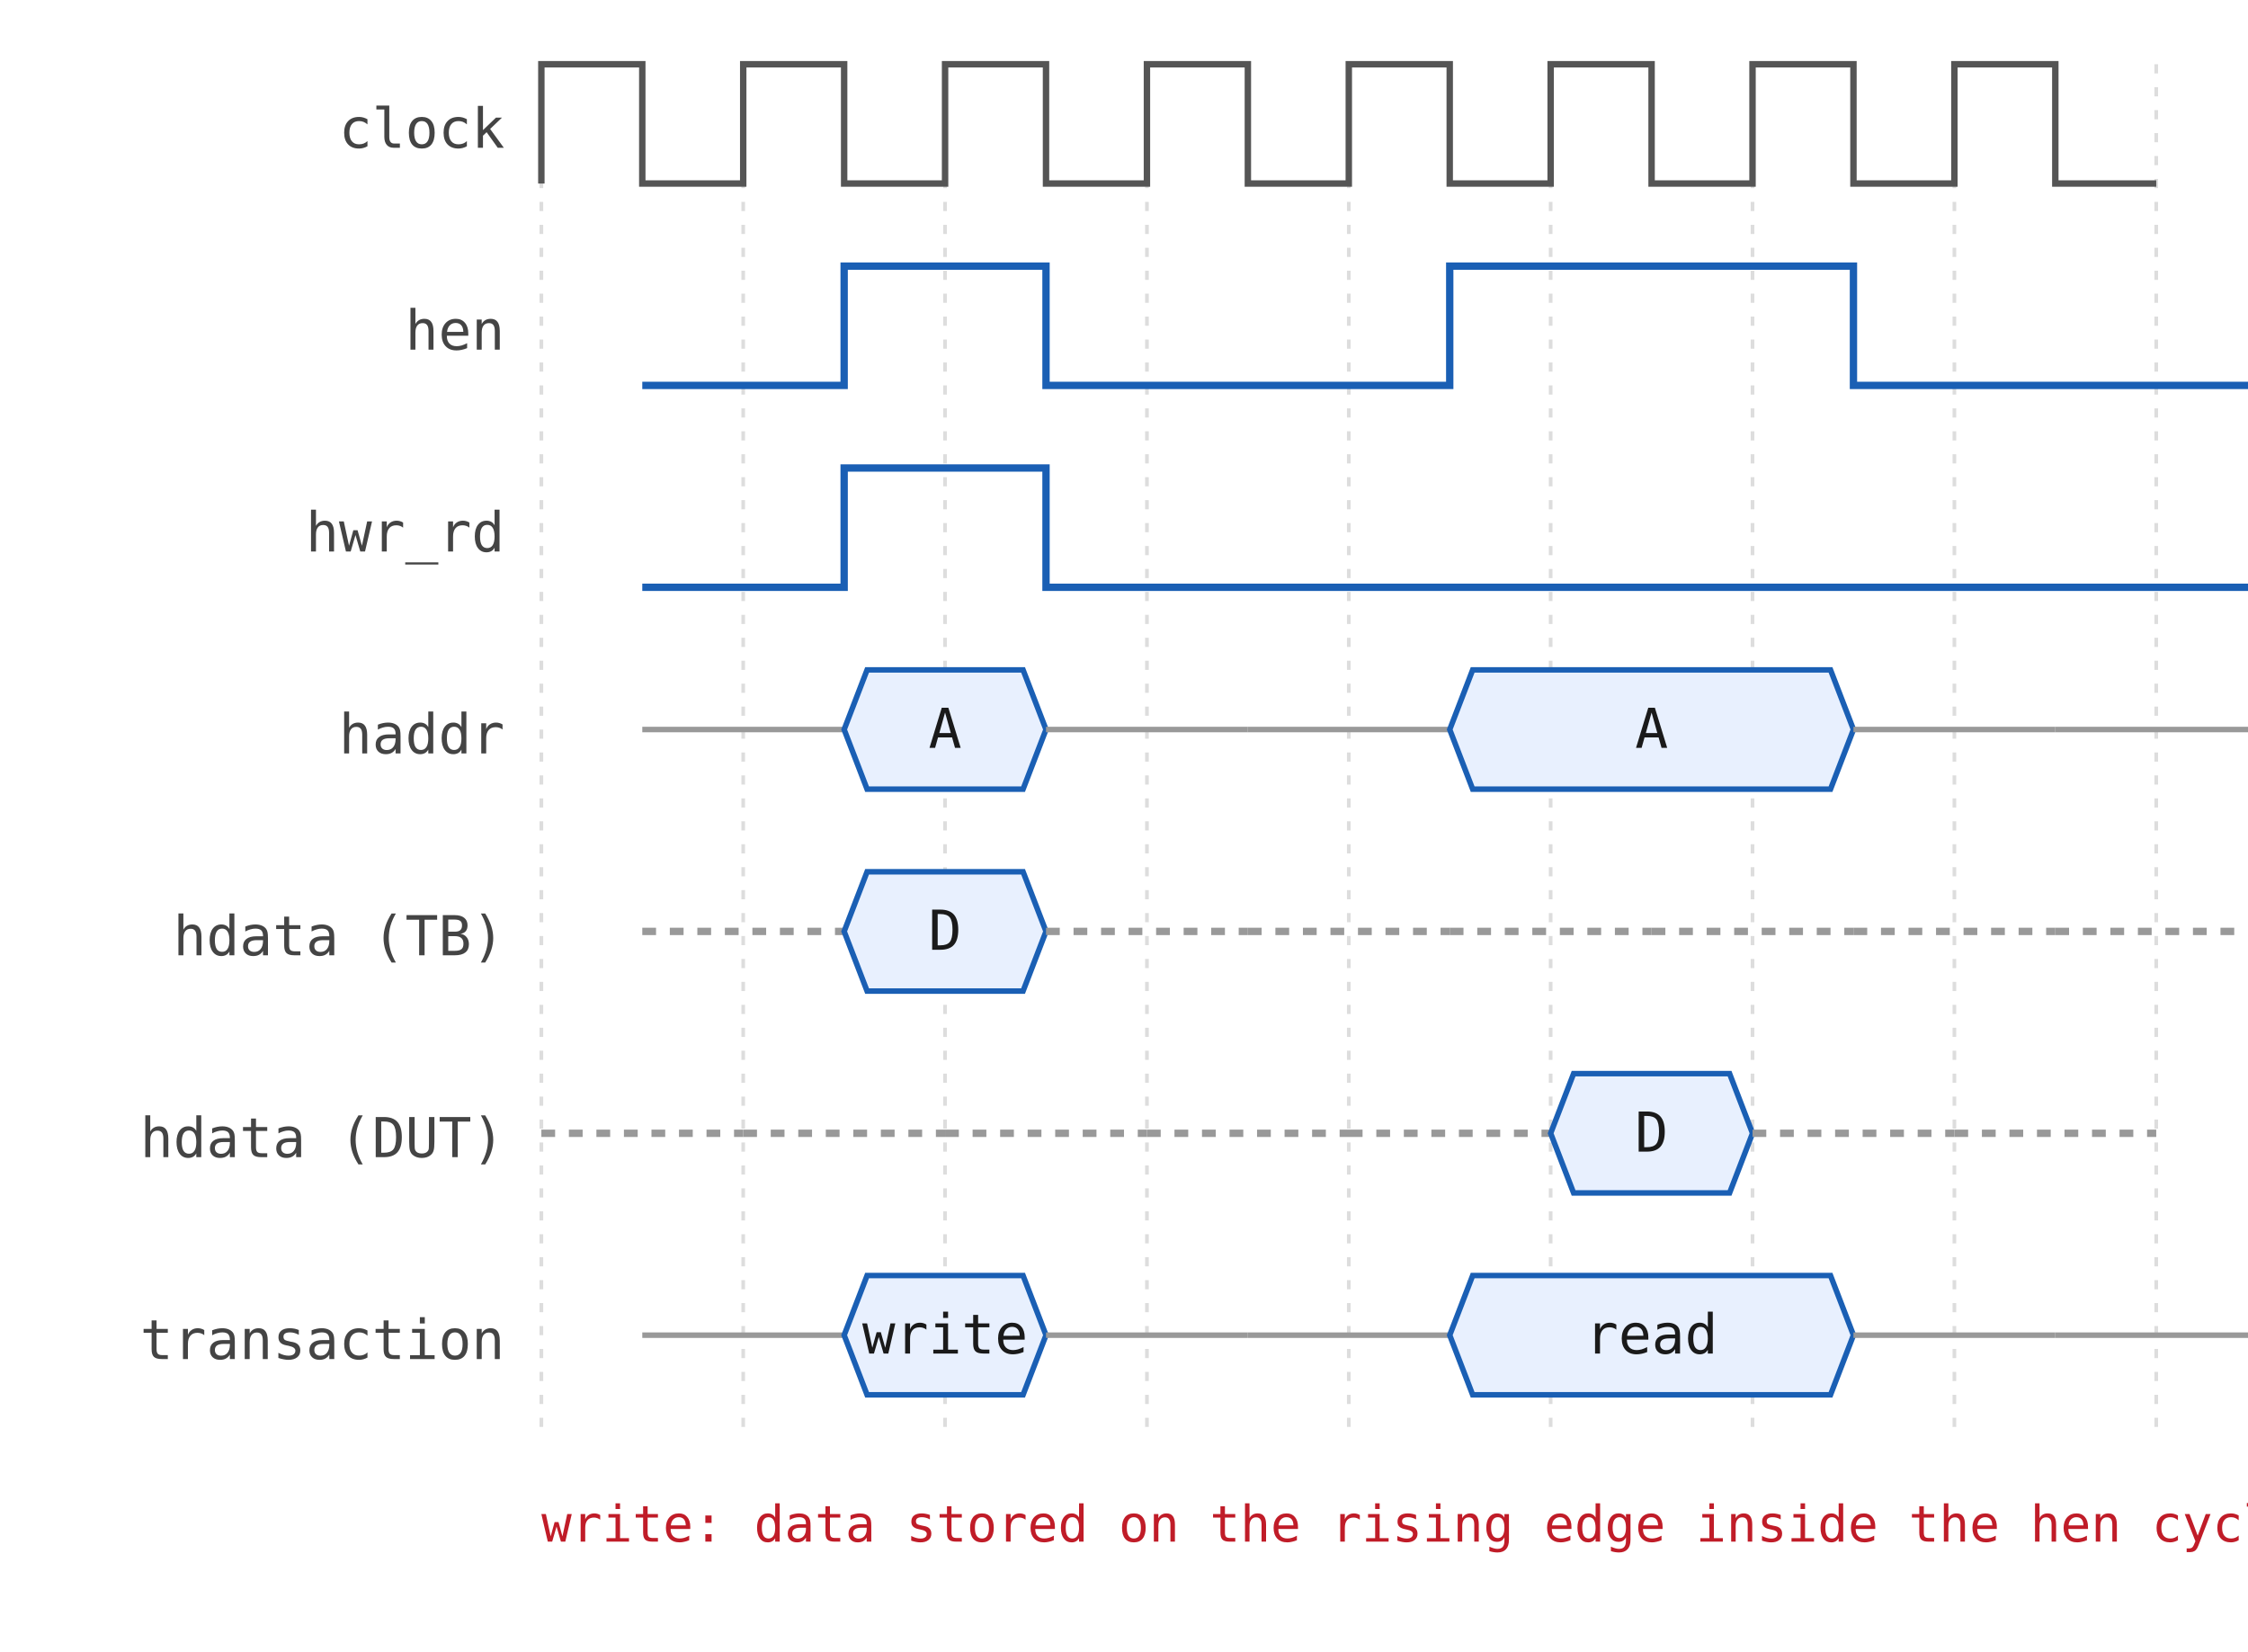
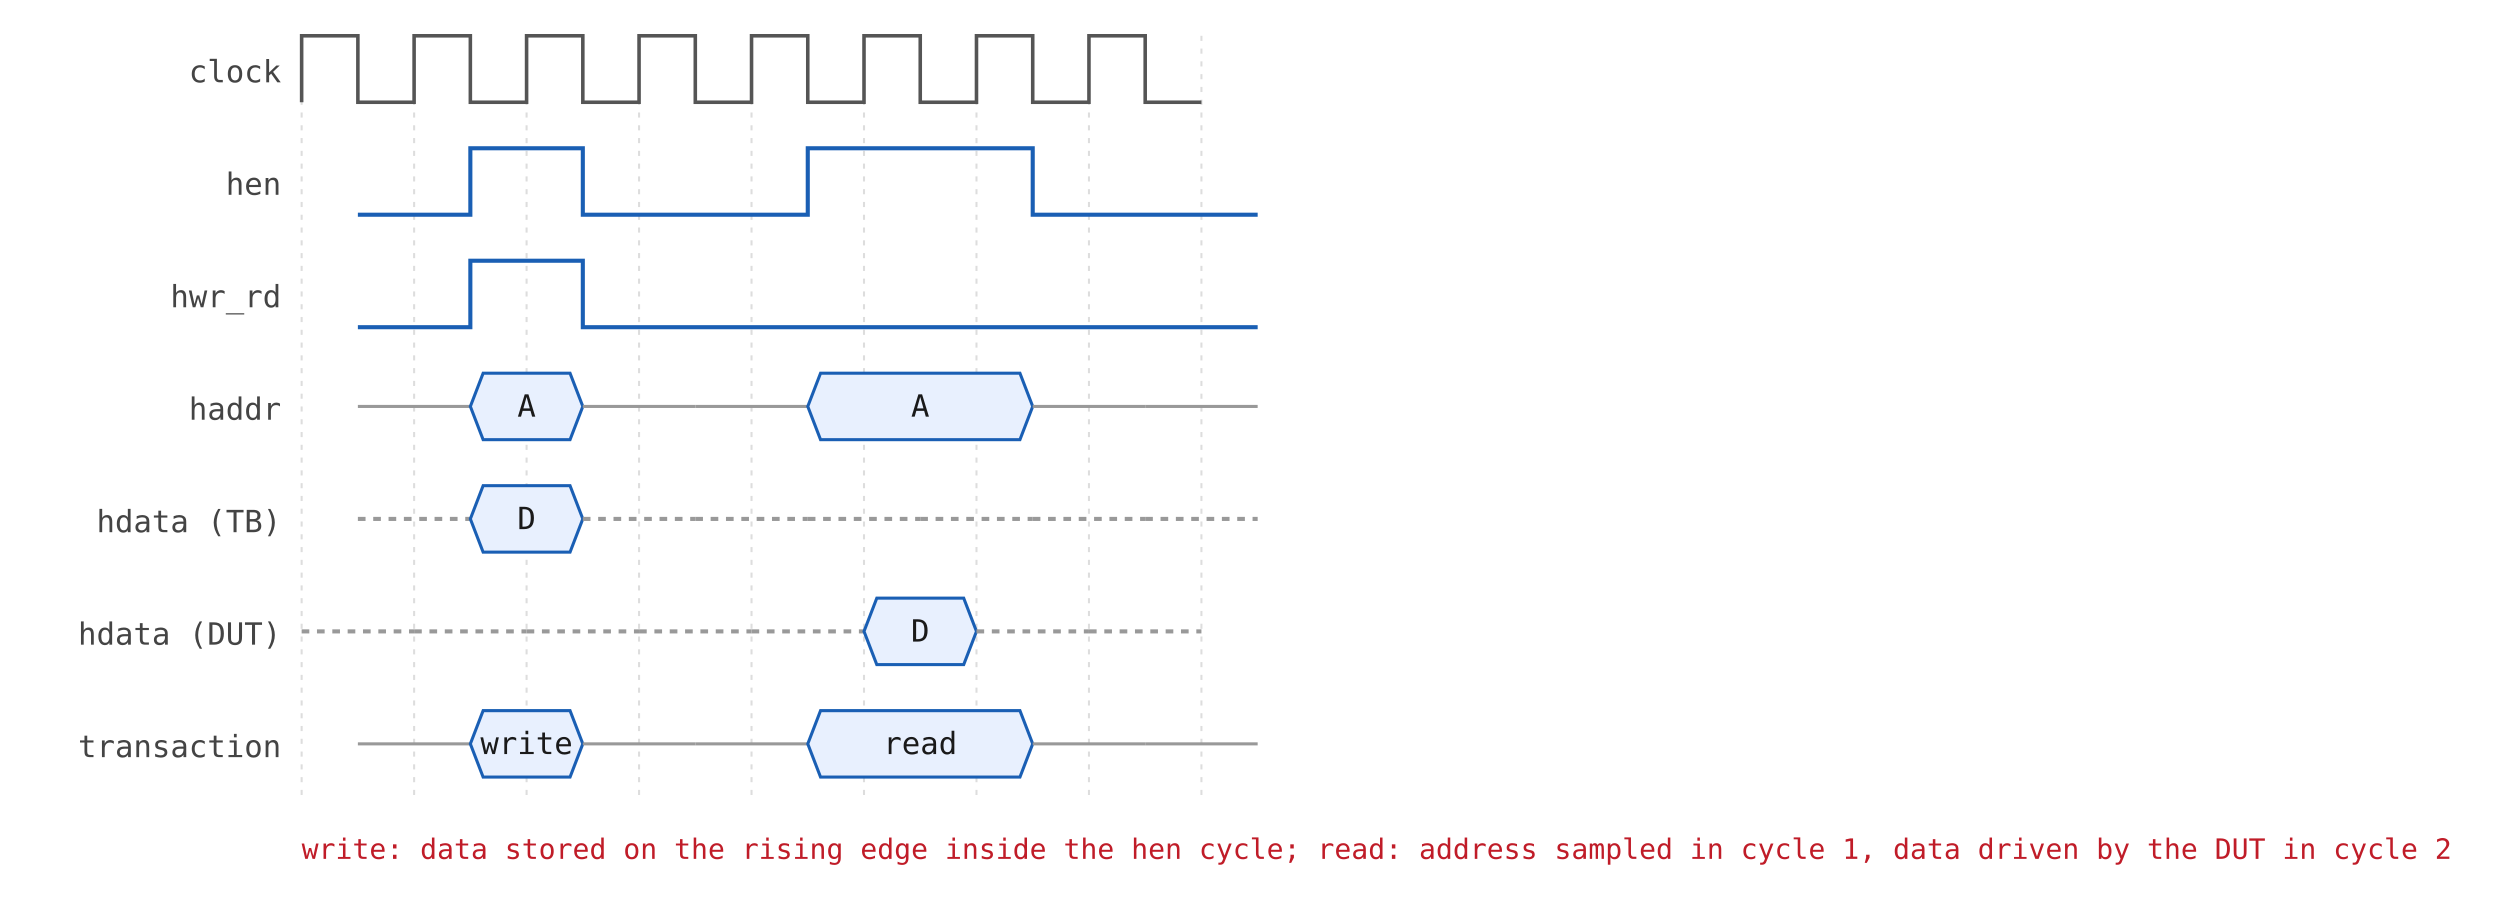
- <svg xmlns="http://www.w3.org/2000/svg" width="490" height="360" viewBox="0 0 490 360" font-family="monospace" font-size="12">
+ <svg xmlns="http://www.w3.org/2000/svg" width="978" height="360" viewBox="0 0 978 360" font-family="monospace" font-size="12">
  <style>.lbl{fill:#444}.sig{fill:none;stroke:#1a5fb4;stroke-width:1.6}.clk{fill:none;stroke:#555;stroke-width:1.4}.bus{fill:#e8f0fe;stroke:#1a5fb4;stroke-width:1.2}.idle{stroke:#999;stroke-width:1.2;stroke-dasharray:0}.z{stroke:#999;stroke-dasharray:3 3}.txt{fill:#1a1a1a;text-anchor:middle}.grid{stroke:#ddd;stroke-width:0.8;stroke-dasharray:2 3}.note{fill:#c01c28;font-size:11px}@media (prefers-color-scheme: dark){.lbl{fill:#ccc}.clk{stroke:#aaa}.txt{fill:#eee}.bus{fill:#1e2a44}.grid{stroke:#444}}</style>
  <line class="grid" x1="118" y1="14" x2="118" y2="312" />
  <line class="grid" x1="162" y1="14" x2="162" y2="312" />
  <line class="grid" x1="206" y1="14" x2="206" y2="312" />
  <line class="grid" x1="250" y1="14" x2="250" y2="312" />
  <line class="grid" x1="294" y1="14" x2="294" y2="312" />
  <line class="grid" x1="338" y1="14" x2="338" y2="312" />
  <line class="grid" x1="382" y1="14" x2="382" y2="312" />
  <line class="grid" x1="426" y1="14" x2="426" y2="312" />
  <line class="grid" x1="470" y1="14" x2="470" y2="312" />
  <text class="lbl" x="110" y="32.2" text-anchor="end">clock</text>
  <path class="clk" d="M118,40 L118,14 L140.0,14 L140.0,40 L162,40 L162,40 L162,14 L184.0,14 L184.0,40 L206,40 L206,40 L206,14 L228.0,14 L228.0,40 L250,40 L250,40 L250,14 L272.0,14 L272.0,40 L294,40 L294,40 L294,14 L316.0,14 L316.0,40 L338,40 L338,40 L338,14 L360.0,14 L360.0,40 L382,40 L382,40 L382,14 L404.0,14 L404.0,40 L426,40 L426,40 L426,14 L448.0,14 L448.0,40 L470,40" />
  <text class="lbl" x="110" y="76.2" text-anchor="end">hen</text>
  <path class="sig" d="M140.0,84 L184.0,84 L184.0,84 L184.0,58 L228.0,58 L228.0,58 L228.0,84 L272.0,84 L272.0,84 L316.0,84 L316.0,84 L316.0,58 L360.0,58 L360.0,58 L404.0,58 L404.0,58 L404.0,84 L448.0,84 L448.0,84 L492.0,84" />
  <text class="lbl" x="110" y="120.2" text-anchor="end">hwr_rd</text>
  <path class="sig" d="M140.0,128 L184.0,128 L184.0,128 L184.0,102 L228.0,102 L228.0,102 L228.0,128 L272.0,128 L272.0,128 L316.0,128 L316.0,128 L360.0,128 L360.0,128 L404.0,128 L404.0,128 L448.0,128 L448.0,128 L492.0,128" />
  <text class="lbl" x="110" y="164.2" text-anchor="end">haddr</text>
  <line class="idle" x1="140.0" y1="159.0" x2="184.0" y2="159.0" />
  <path class="bus" d="M184.0,159.0 L189.0,146 L223.0,146 L228.0,159.0 L223.0,172 L189.0,172 Z" />
  <text class="txt" x="206.0" y="163.0">A</text>
  <line class="idle" x1="228.0" y1="159.0" x2="272.0" y2="159.0" />
  <line class="idle" x1="272.0" y1="159.0" x2="316.0" y2="159.0" />
  <path class="bus" d="M316.0,159.0 L321.0,146 L399.0,146 L404.0,159.0 L399.0,172 L321.0,172 Z" />
  <text class="txt" x="360.0" y="163.0">A</text>
  <line class="idle" x1="404.0" y1="159.0" x2="448.0" y2="159.0" />
  <line class="idle" x1="448.0" y1="159.0" x2="492.0" y2="159.0" />
  <text class="lbl" x="110" y="208.2" text-anchor="end">hdata (TB)</text>
  <line class="sig z" x1="140.0" y1="203.0" x2="184.0" y2="203.0" />
  <path class="bus" d="M184.0,203.0 L189.0,190 L223.0,190 L228.0,203.0 L223.0,216 L189.0,216 Z" />
  <text class="txt" x="206.0" y="207.0">D</text>
  <line class="sig z" x1="228.0" y1="203.0" x2="272.0" y2="203.0" />
  <line class="sig z" x1="272.0" y1="203.0" x2="316.0" y2="203.0" />
  <line class="sig z" x1="316.0" y1="203.0" x2="360.0" y2="203.0" />
  <line class="sig z" x1="360.0" y1="203.0" x2="404.0" y2="203.0" />
  <line class="sig z" x1="404.0" y1="203.0" x2="448.0" y2="203.0" />
  <line class="sig z" x1="448.0" y1="203.0" x2="492.0" y2="203.0" />
  <text class="lbl" x="110" y="252.2" text-anchor="end">hdata (DUT)</text>
  <line class="sig z" x1="118" y1="247.0" x2="162" y2="247.0" />
  <line class="sig z" x1="162" y1="247.0" x2="206" y2="247.0" />
  <line class="sig z" x1="206" y1="247.0" x2="250" y2="247.0" />
  <line class="sig z" x1="250" y1="247.0" x2="294" y2="247.0" />
  <line class="sig z" x1="294" y1="247.0" x2="338" y2="247.0" />
  <path class="bus" d="M338,247.0 L343,234 L377,234 L382,247.0 L377,260 L343,260 Z" />
  <text class="txt" x="360.0" y="251.0">D</text>
  <line class="sig z" x1="382" y1="247.0" x2="426" y2="247.0" />
  <line class="sig z" x1="426" y1="247.0" x2="470" y2="247.0" />
  <text class="lbl" x="110" y="296.2" text-anchor="end">transaction</text>
  <line class="idle" x1="140.0" y1="291.0" x2="184.0" y2="291.0" />
  <path class="bus" d="M184.0,291.0 L189.0,278 L223.0,278 L228.0,291.0 L223.0,304 L189.0,304 Z" />
  <text class="txt" x="206.0" y="295.0">write</text>
  <line class="idle" x1="228.0" y1="291.0" x2="272.0" y2="291.0" />
  <line class="idle" x1="272.0" y1="291.0" x2="316.0" y2="291.0" />
  <path class="bus" d="M316.0,291.0 L321.0,278 L399.0,278 L404.0,291.0 L399.0,304 L321.0,304 Z" />
  <text class="txt" x="360.0" y="295.0">read</text>
  <line class="idle" x1="404.0" y1="291.0" x2="448.0" y2="291.0" />
  <line class="idle" x1="448.0" y1="291.0" x2="492.0" y2="291.0" />
  <text class="note" x="118" y="336">write: data stored on the rising edge inside the hen cycle; read: address sampled in cycle 1, data driven by the DUT in cycle 2</text>
</svg>
